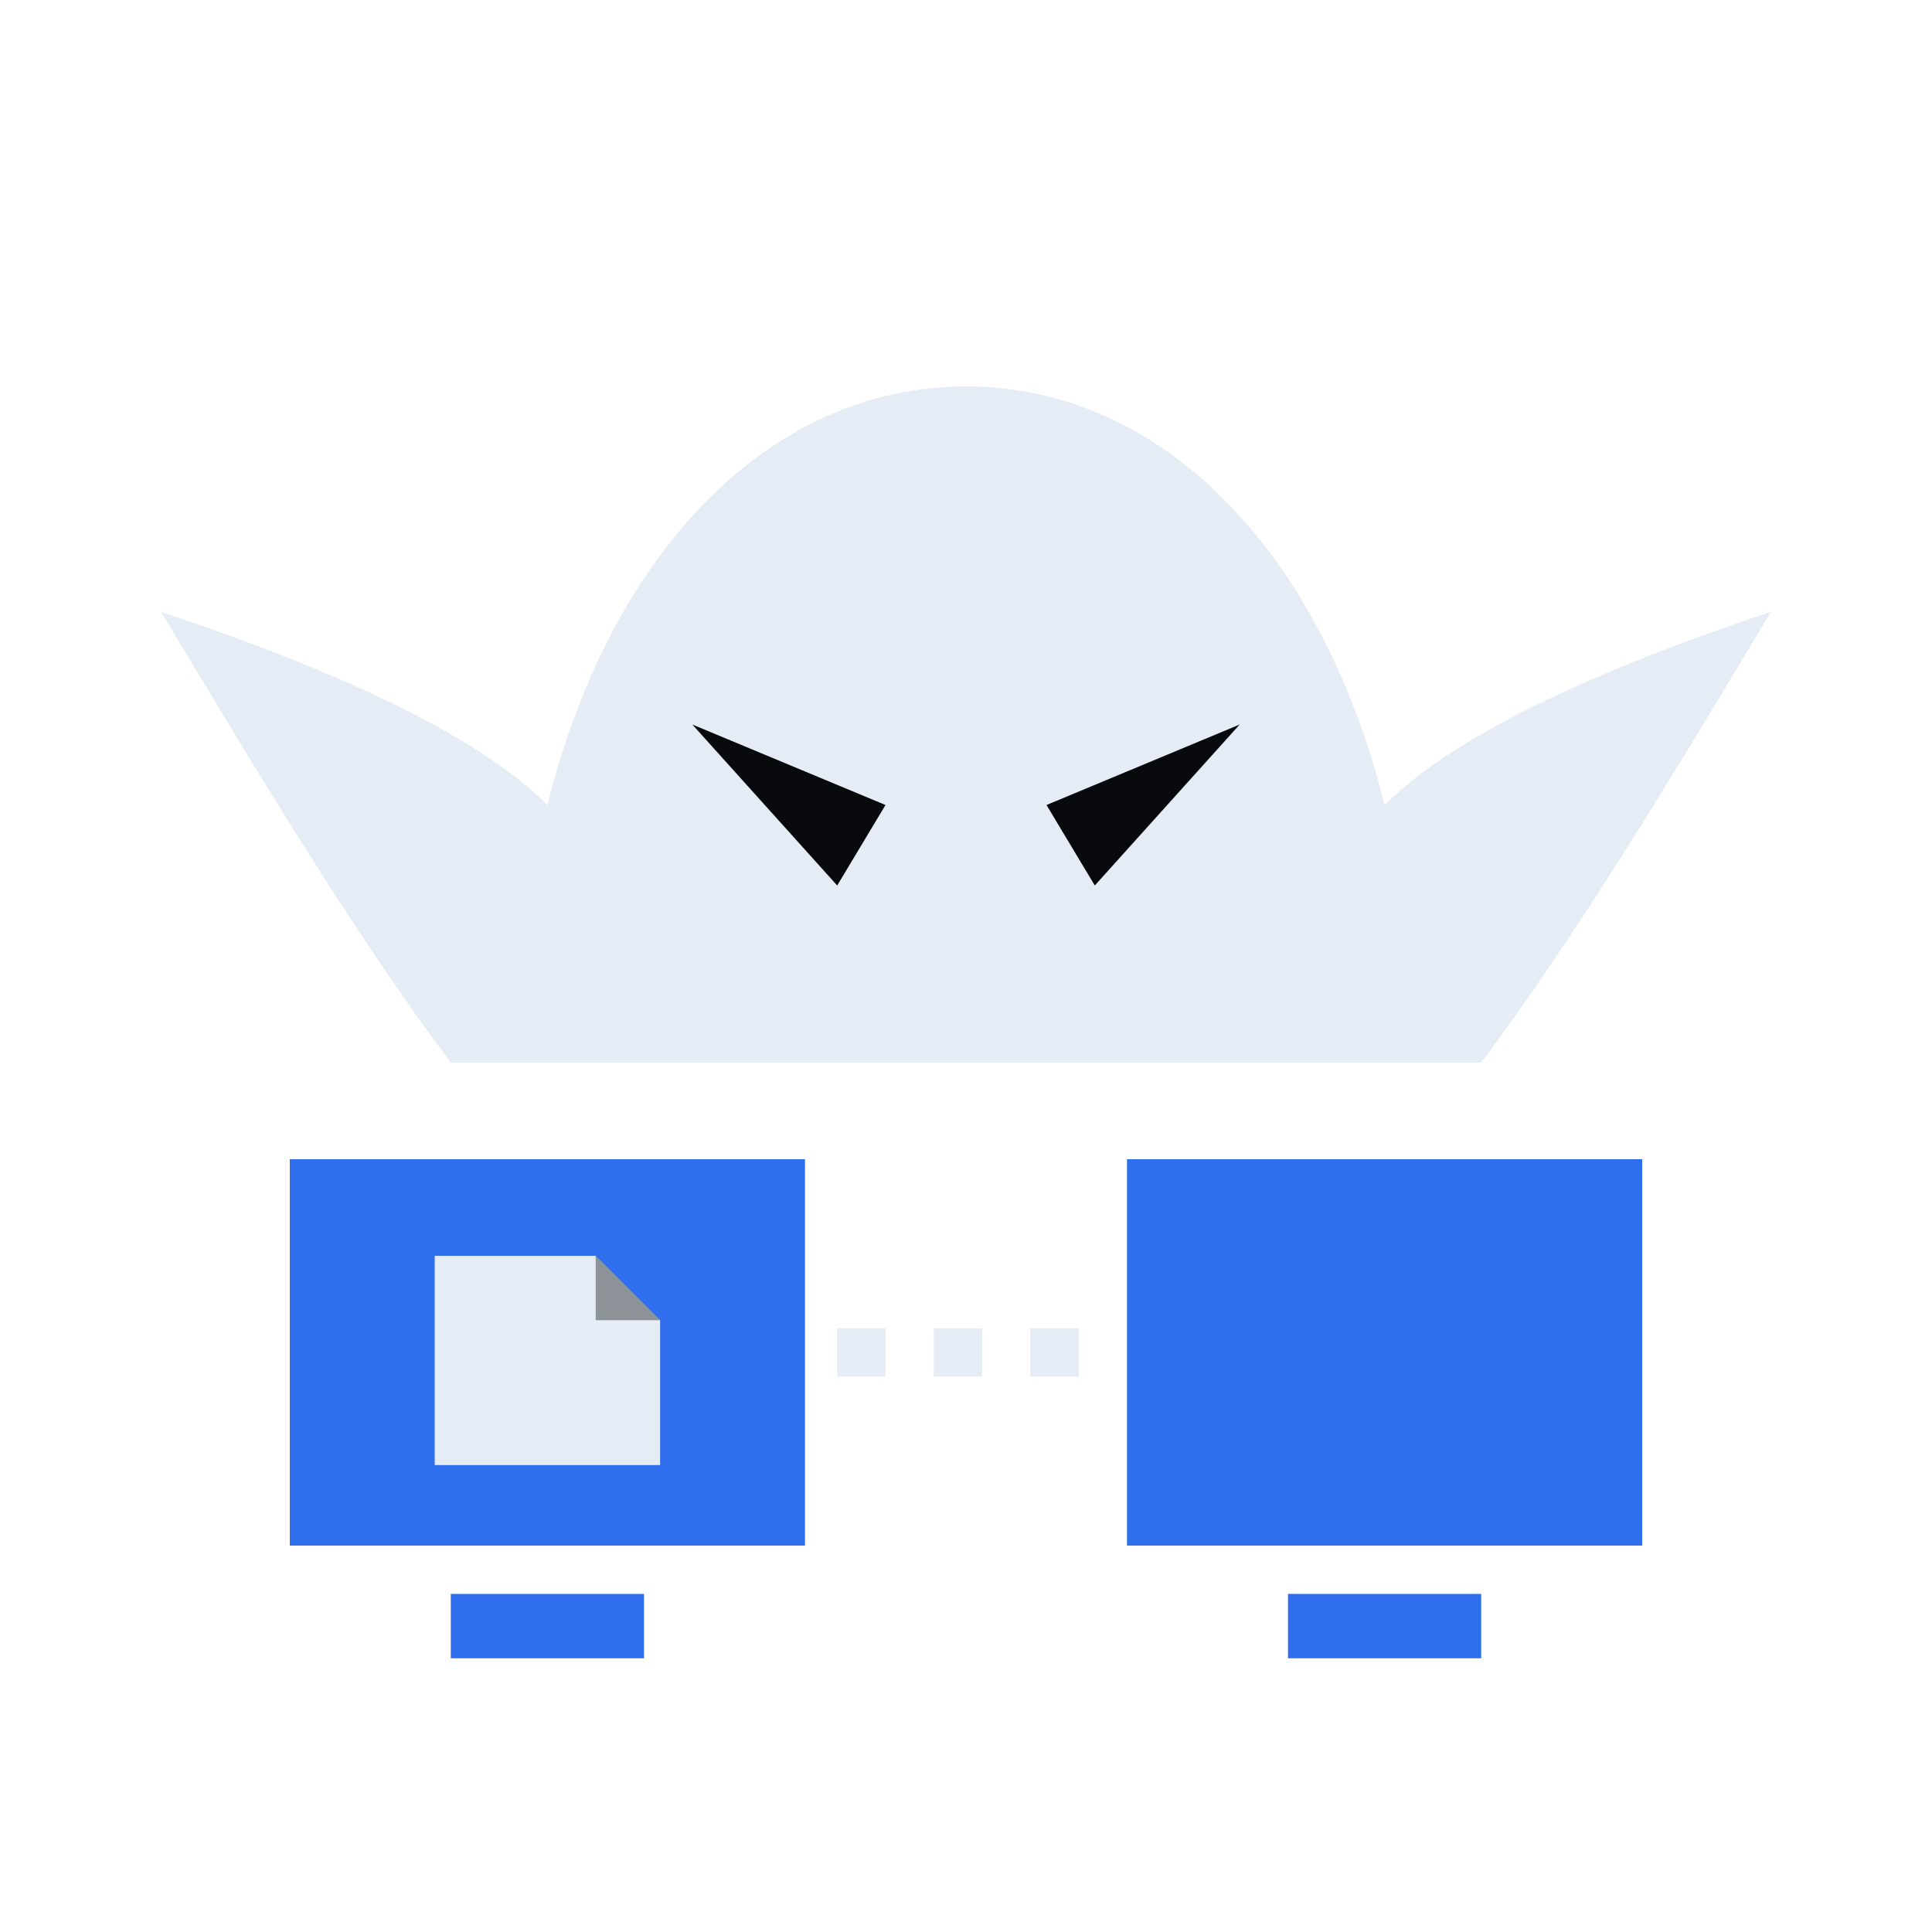
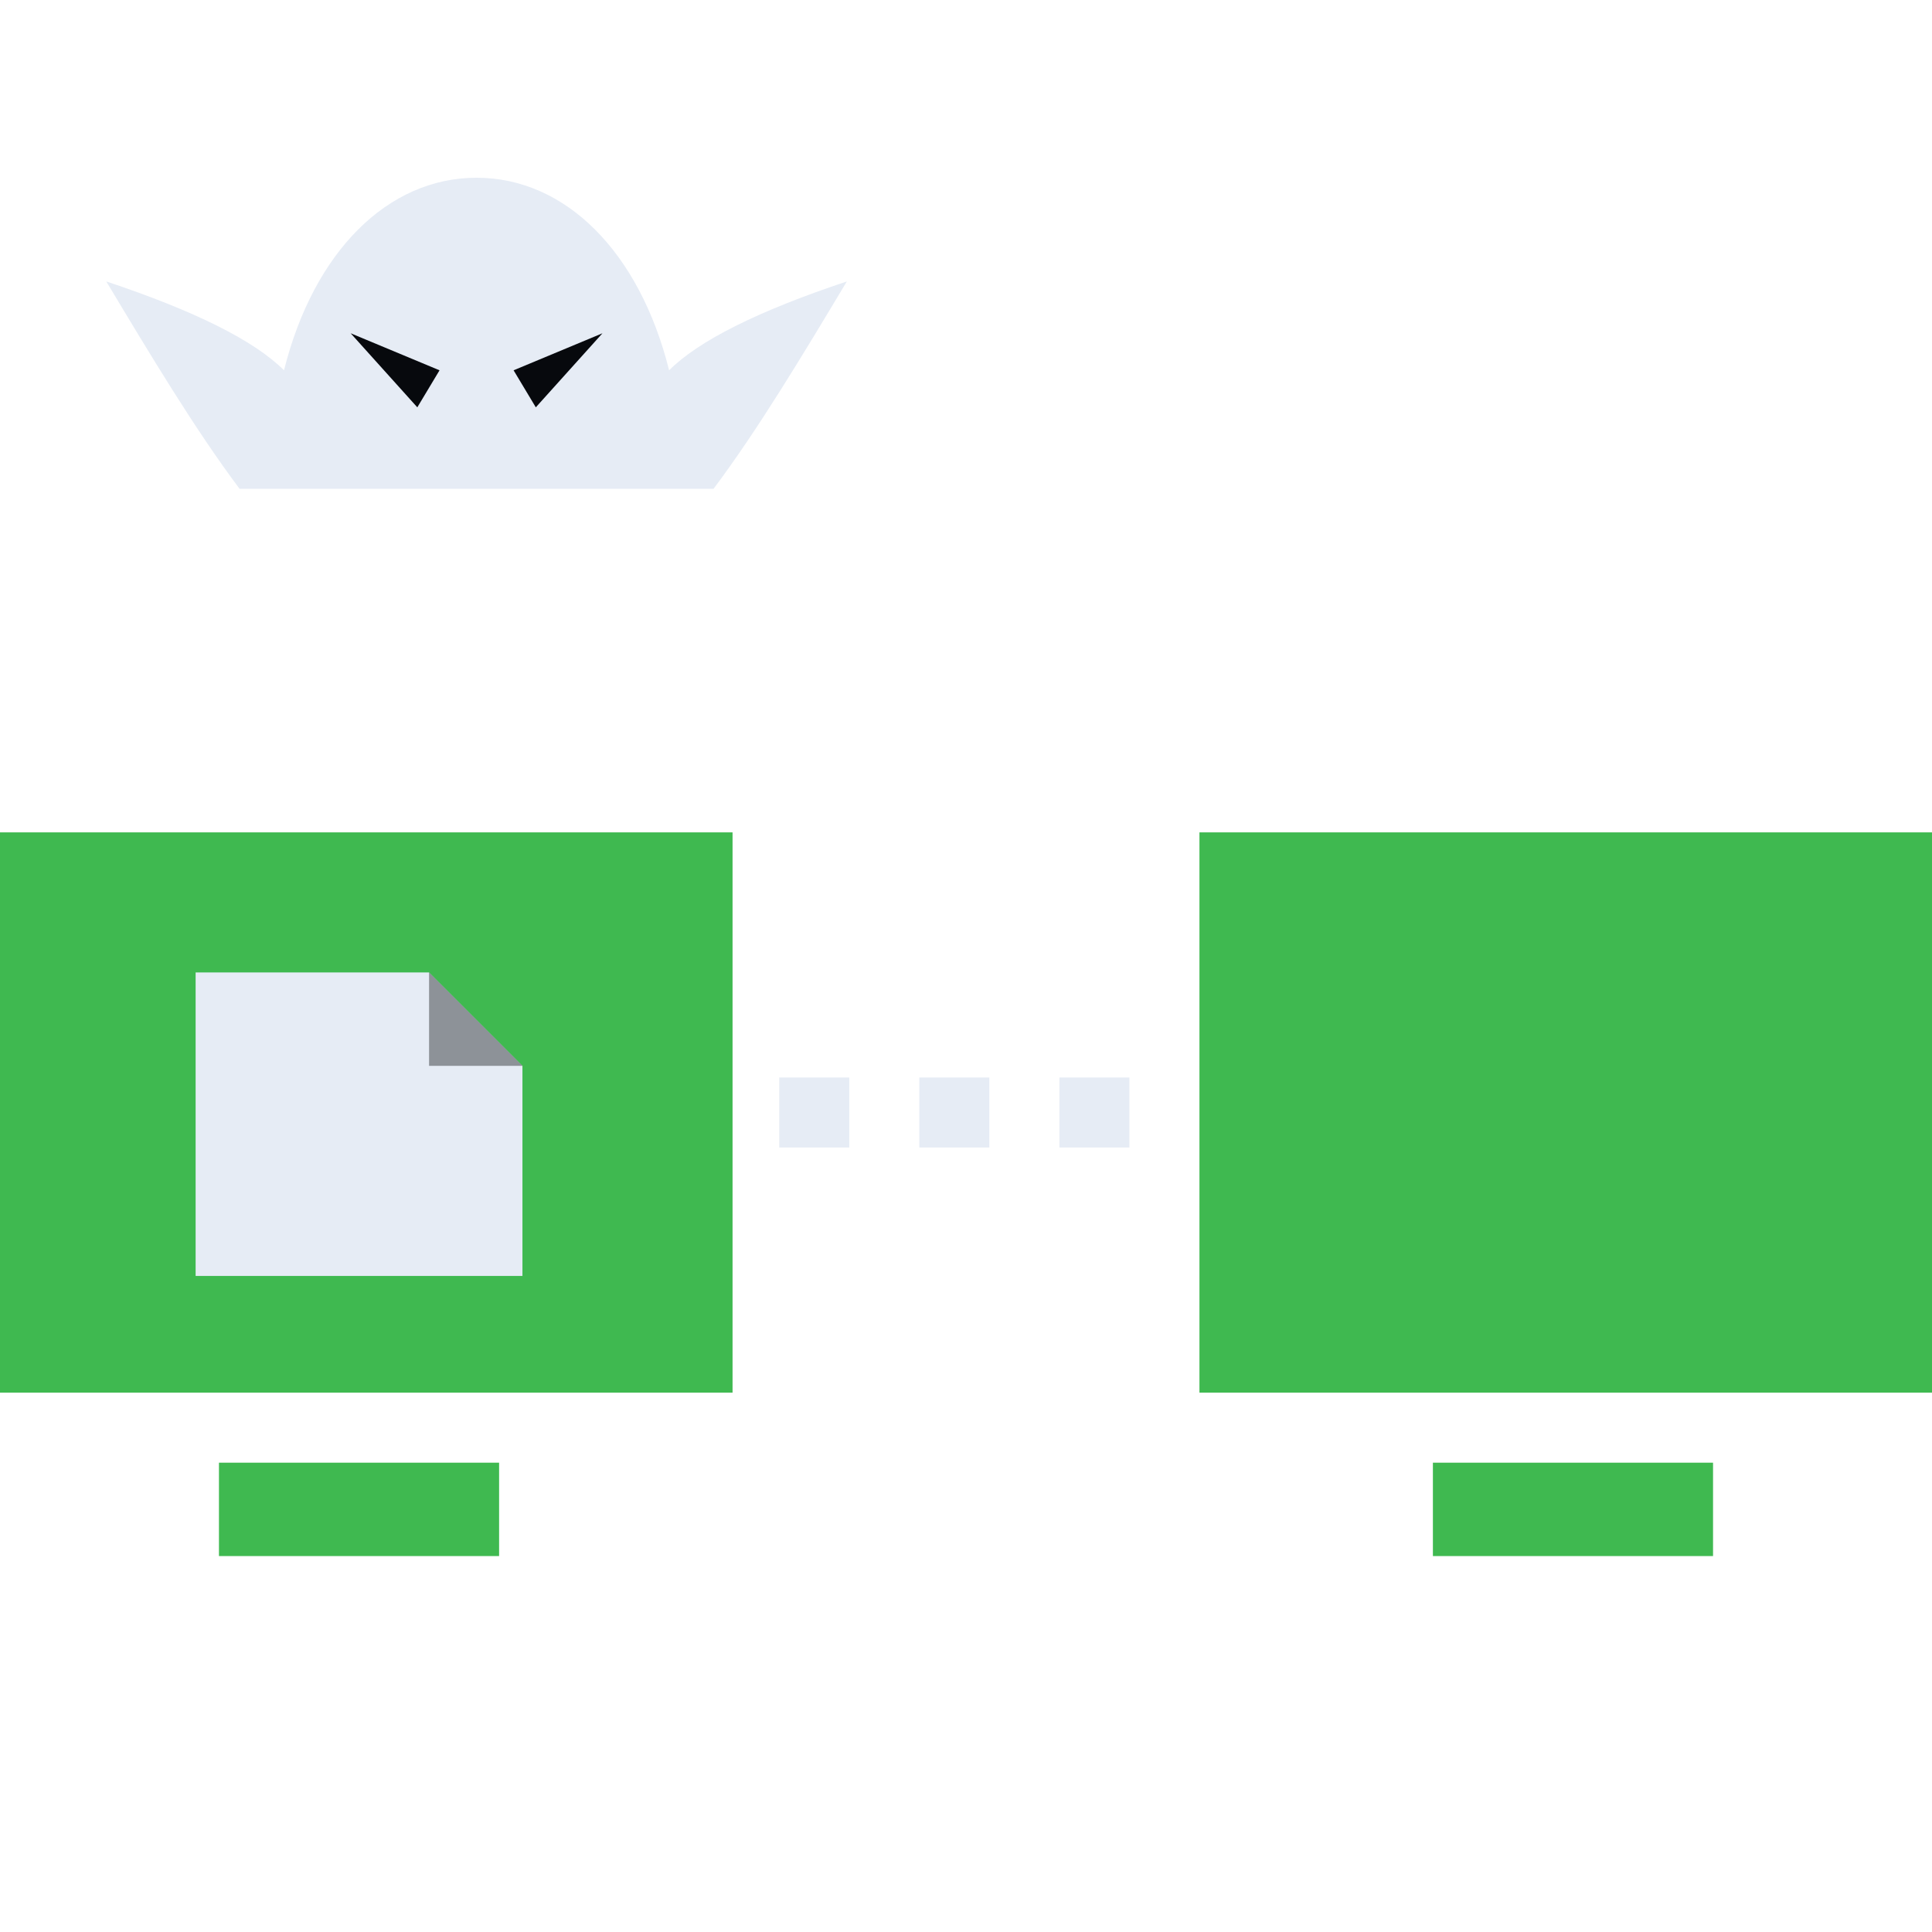
<svg xmlns="http://www.w3.org/2000/svg" viewBox="0 0 120 120" width="120" height="120">
-   <path d="M28 66 C22 58 16 48 10 38 C22 42 30 46 34 50 C38 34 48 24 60 24 C72 24 82 34 86 50 C90 46 98 42 110 38 C104 48 98 58 92 66 Z" fill="#E6ECF5" />
-   <path d="M43 45 L55 50 L52 55 Z" fill="#07090D" />
-   <path d="M77 45 L65 50 L68 55 Z" fill="#07090D" />
-   <path d="M18 72 H50 V96 H18 Z" fill="#2F6FED" />
-   <path d="M28 99 H40 V103 H28 Z" fill="#2F6FED" />
-   <path d="M70 72 H102 V96 H70 Z" fill="#2F6FED" />
-   <path d="M80 99 H92 V103 H80 Z" fill="#2F6FED" />
-   <path d="M52 84 H68" stroke="#E6ECF5" stroke-width="3" stroke-dasharray="3 3" />
-   <path d="M27 78 H37 L41 82 V91 H27 Z" fill="#E6ECF5" />
-   <path d="M37 78 V82 H41" fill="#07090D" opacity="0.4" />
+   <g transform="translate(60,72) scale(1.45) translate(-60,-86)">
+     <path d="M18 72 H50 V96 H18 Z" fill="#3FB950" />
+     <path d="M28 99 H40 V103 H28 Z" fill="#3FB950" />
+     <path d="M70 72 H102 V96 H70 Z" fill="#3FB950" />
+     <path d="M80 99 H92 V103 H80 Z" fill="#3FB950" />
+     <path d="M52 84 H68" stroke="#E6ECF5" stroke-width="3" stroke-dasharray="3 3" />
+     <path d="M27 78 H37 L41 82 V91 H27 Z" fill="#E6ECF5" />
+     <path d="M37 78 V82 H41" fill="#07090D" opacity="0.4" />
+   </g>
+   <g transform="translate(2,0) scale(0.46)">
+     <path d="M28 66 C22 58 16 48 10 38 C22 42 30 46 34 50 C38 34 48 24 60 24 C72 24 82 34 86 50 C90 46 98 42 110 38 C104 48 98 58 92 66 Z" fill="#E6ECF5" />
+     <path d="M43 45 L55 50 L52 55 Z" fill="#07090D" />
+     <path d="M77 45 L65 50 L68 55 Z" fill="#07090D" />
+   </g>
</svg>
